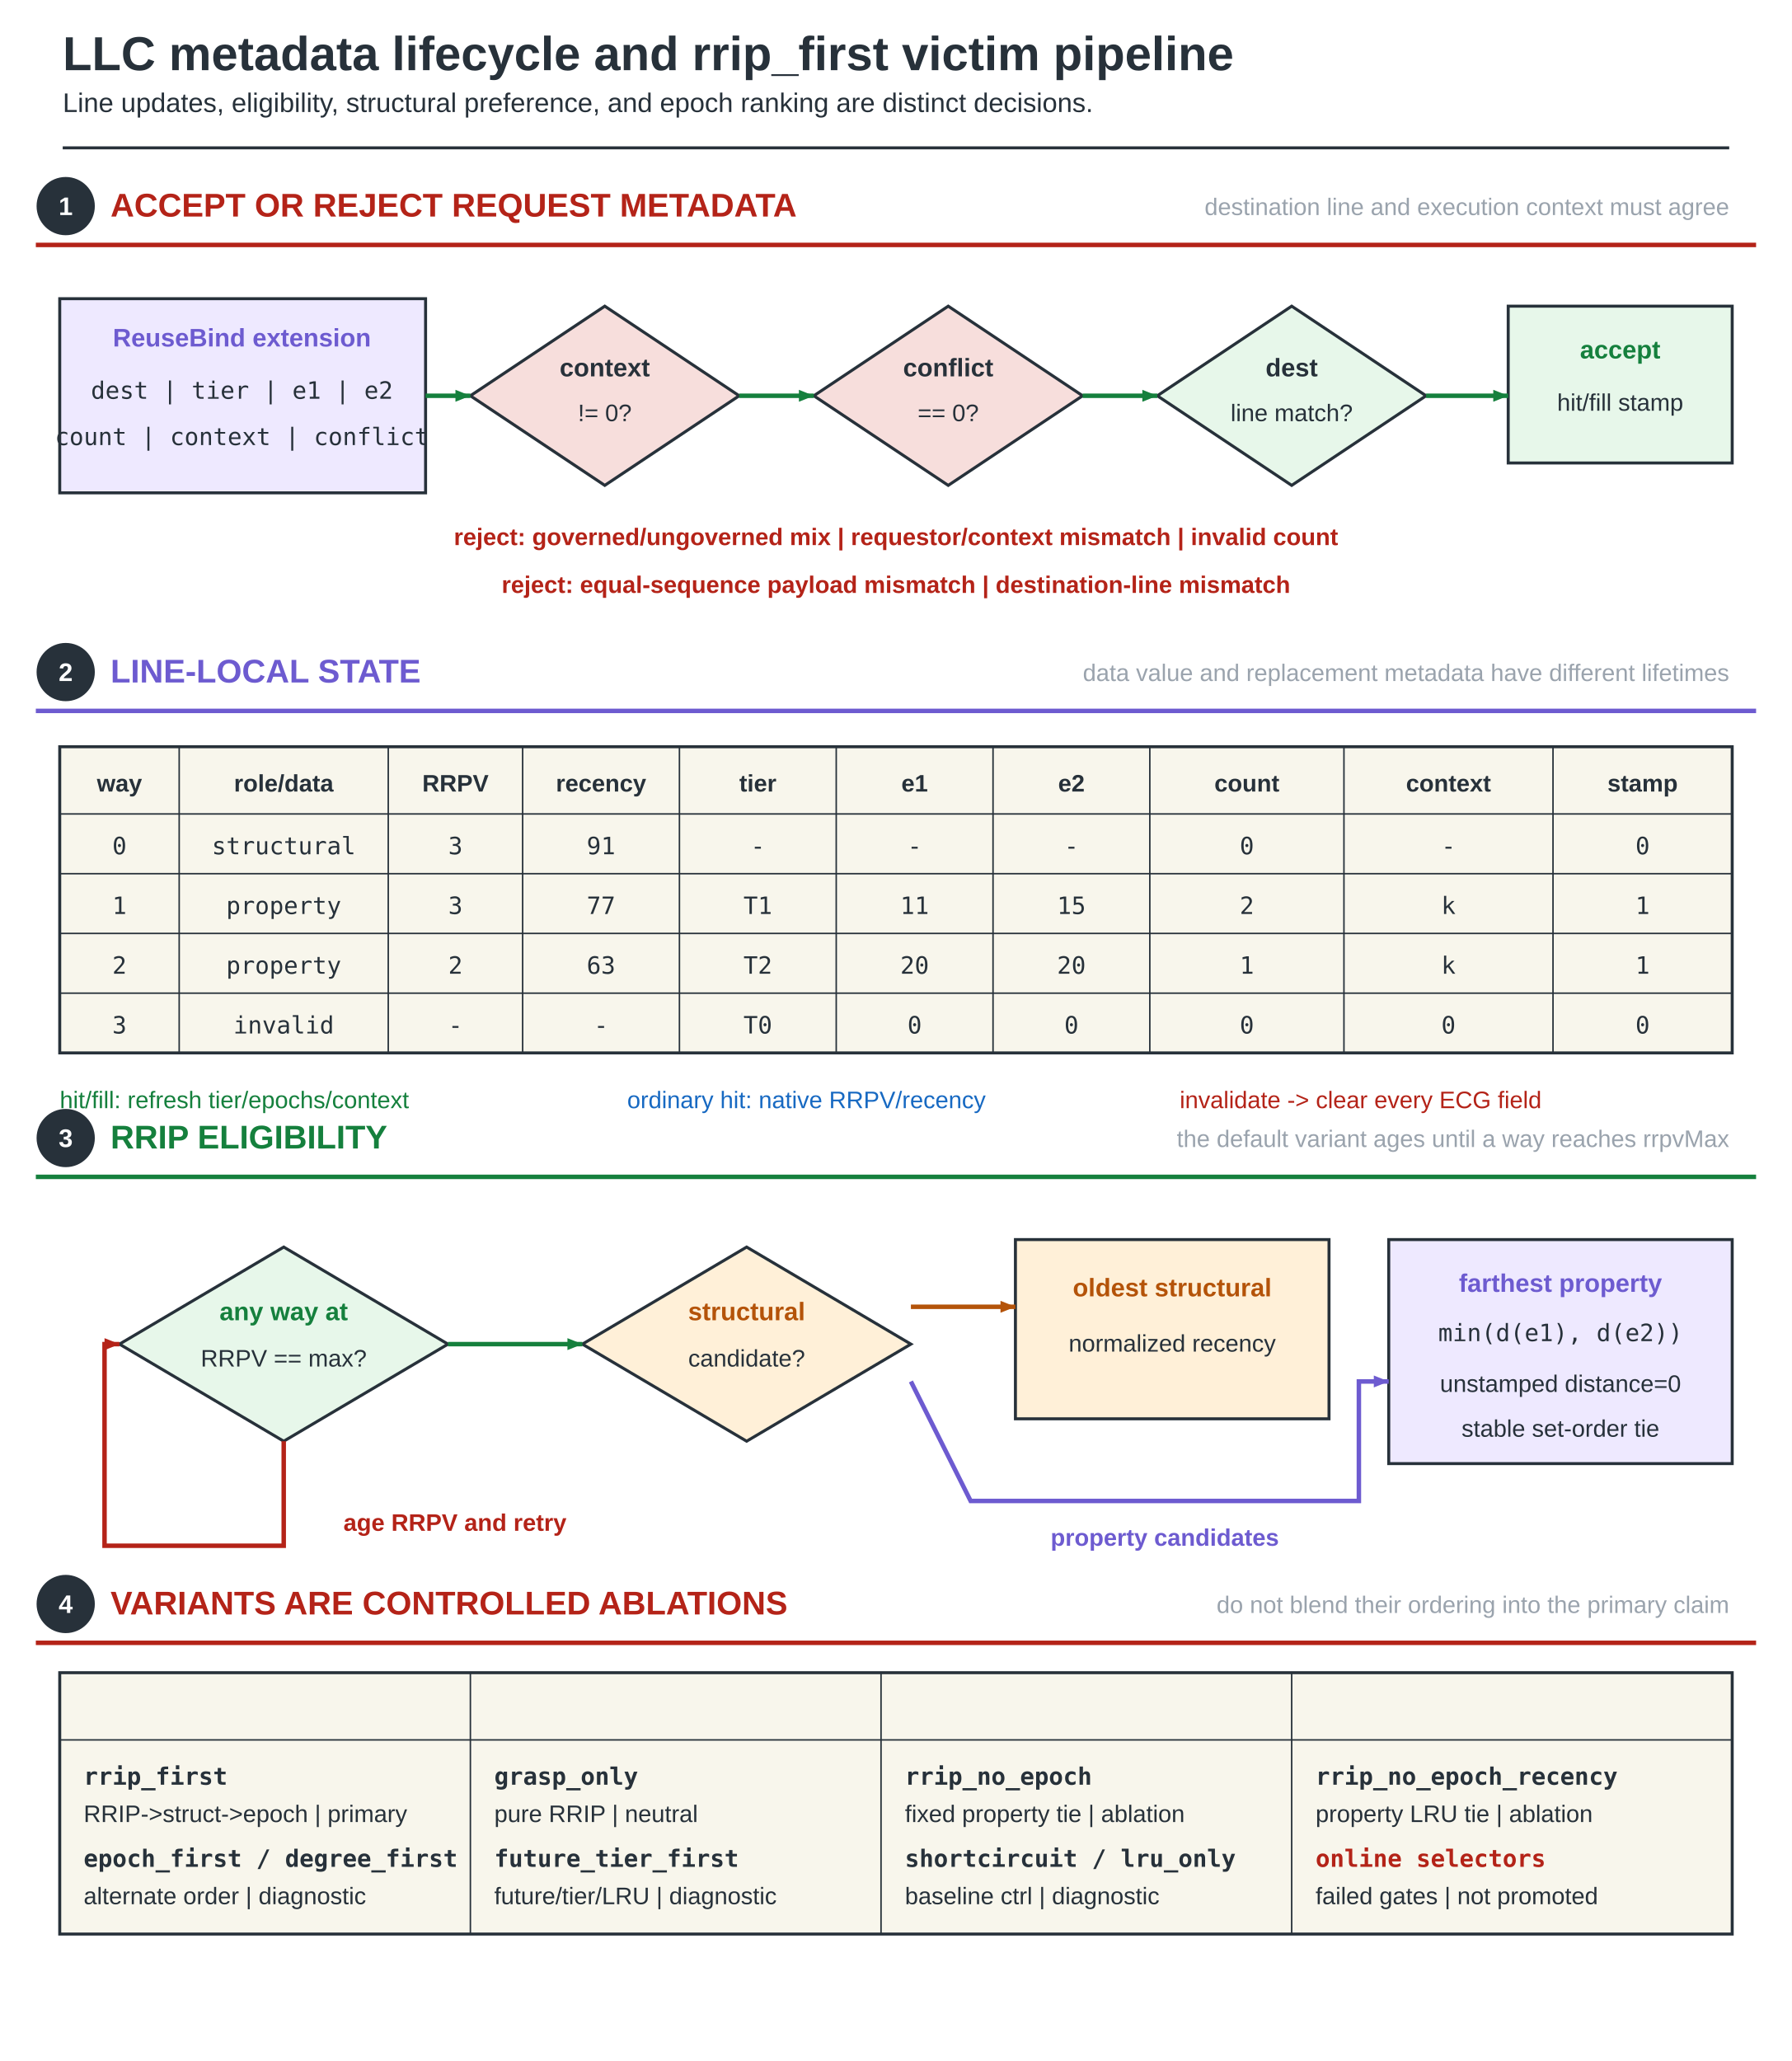
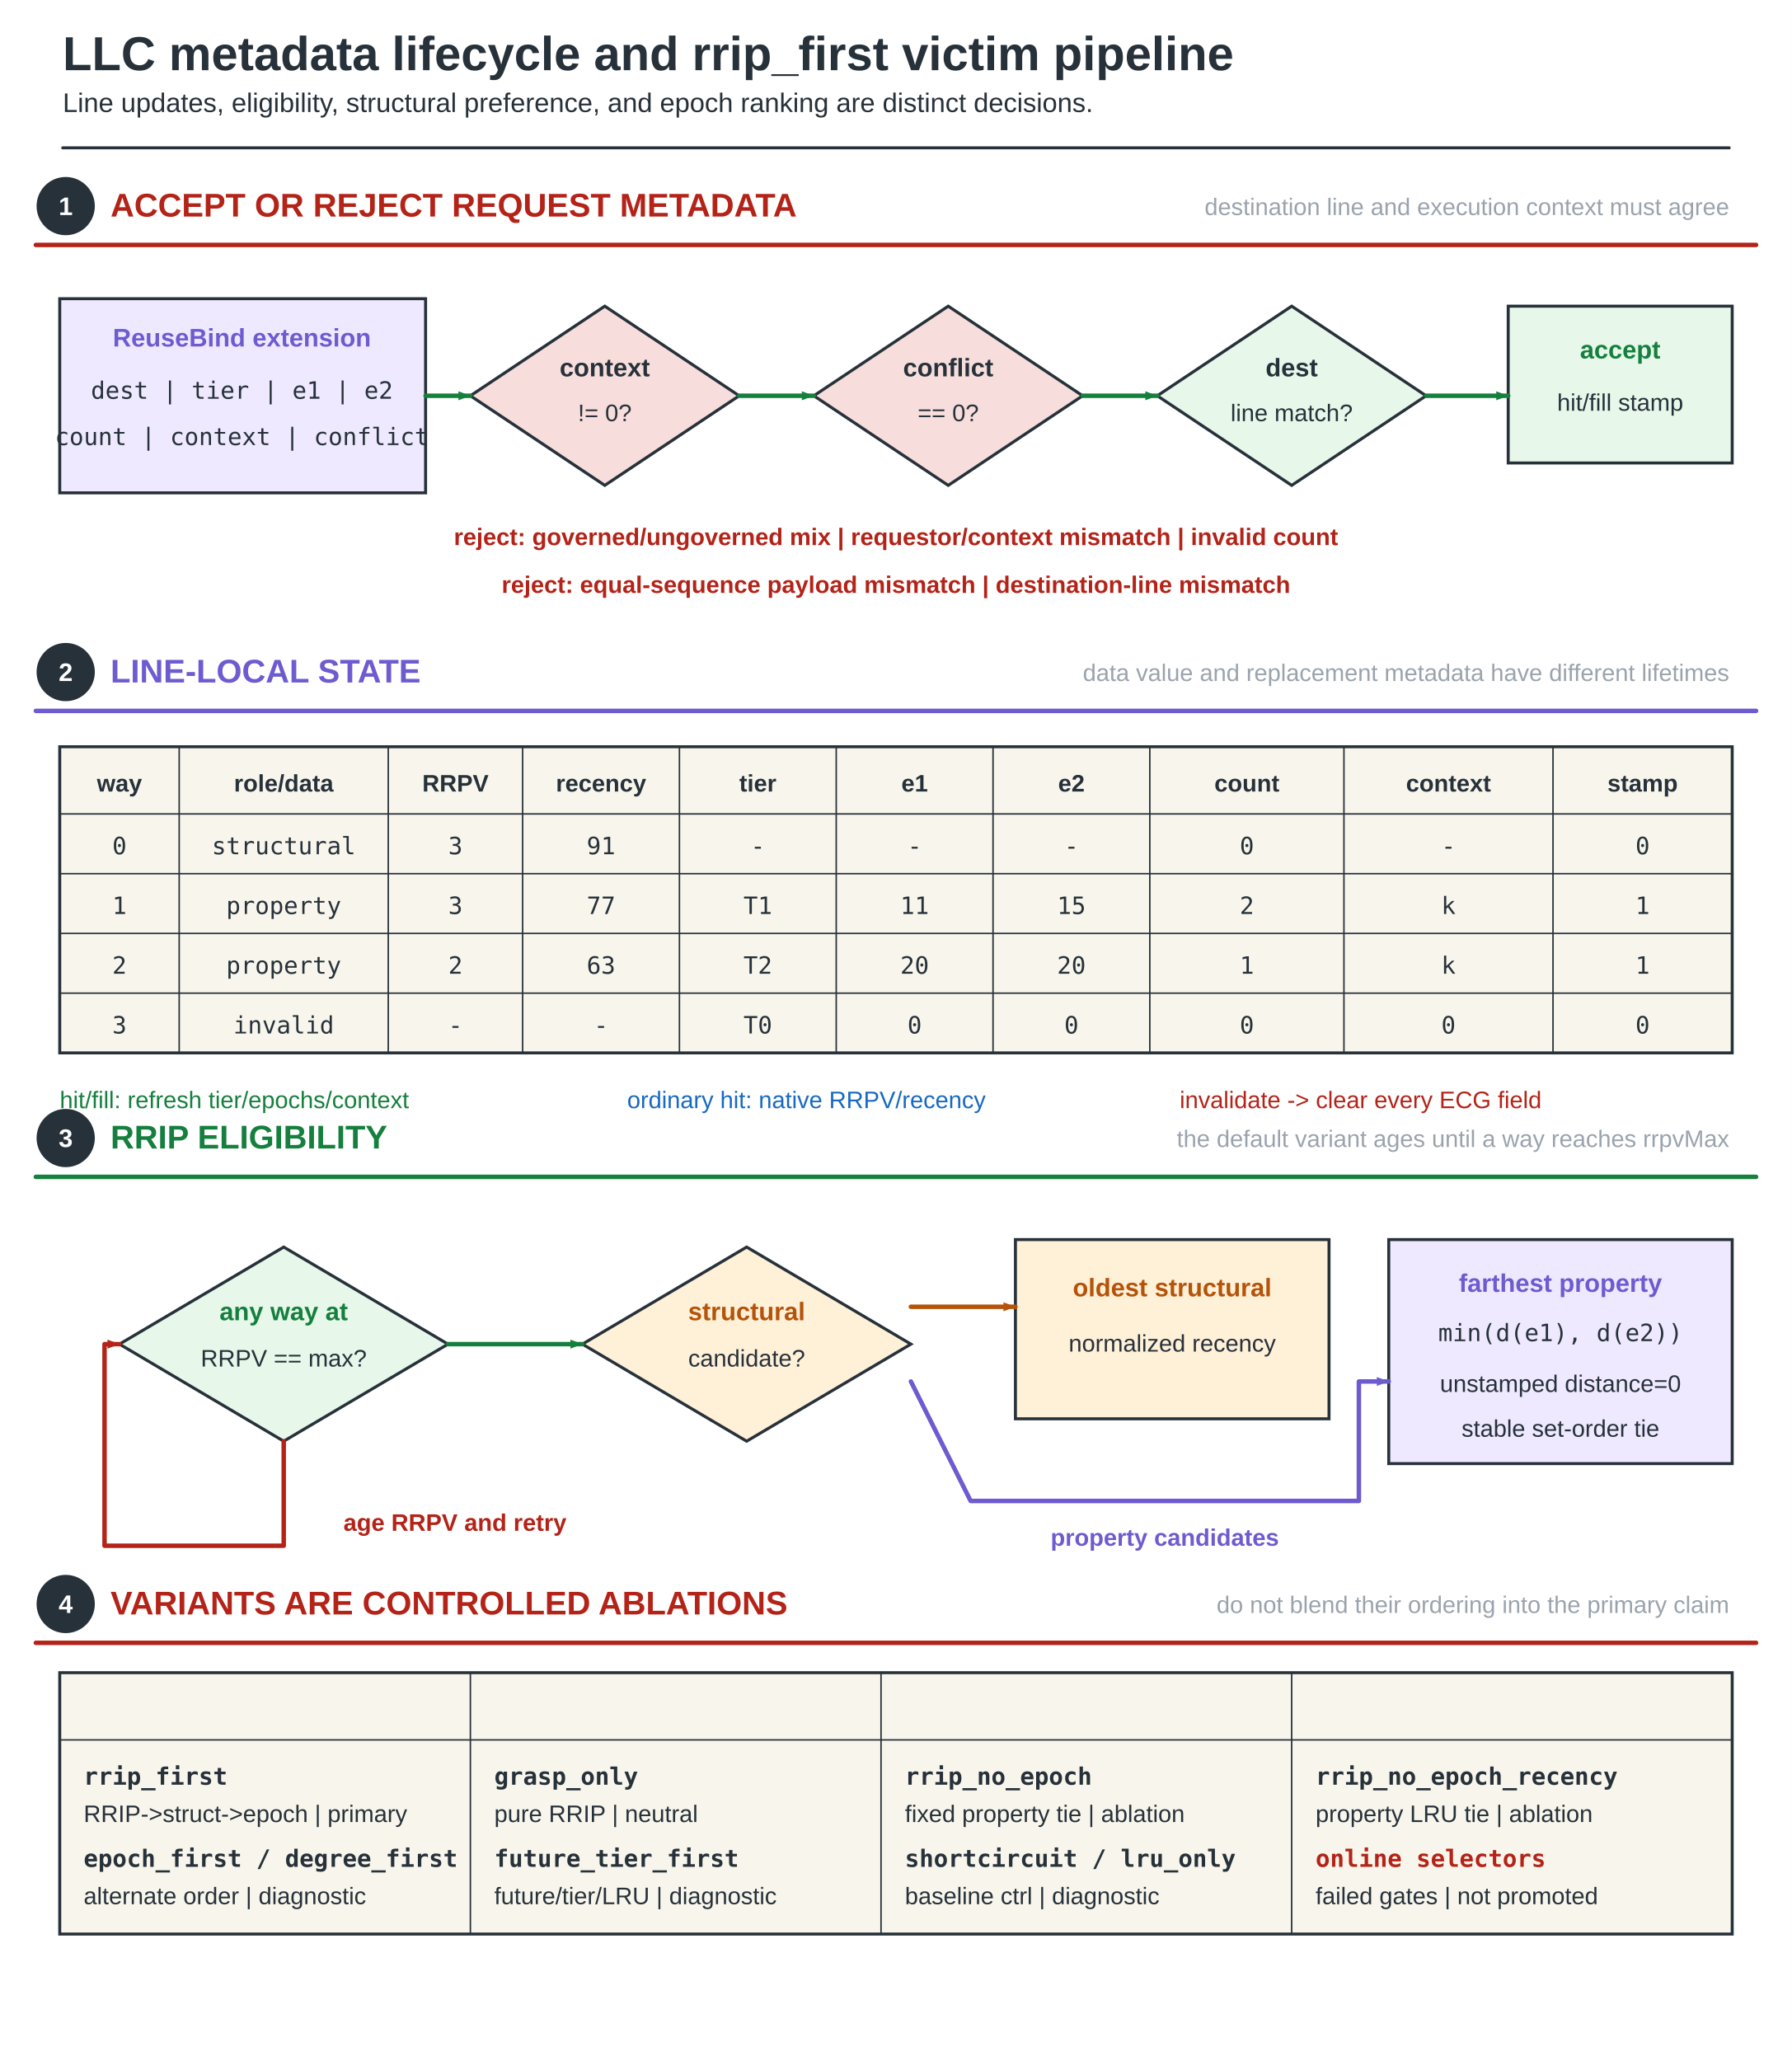
<svg xmlns="http://www.w3.org/2000/svg" width="1200" height="1380" viewBox="0 0 1200 1380" role="img" aria-labelledby="title desc" fill="#27313A" data-figure-schema="ecg-public/v1">
  <defs>
-     <marker id="arrow-blue" viewBox="0 0 10 8" markerWidth="10" markerHeight="8" refX="10" refY="4" orient="auto" markerUnits="userSpaceOnUse">
-       <path d="M0 0 L10 4 L0 8 Z" fill="#1769C2" />
-     </marker>
-     <marker id="arrow-green" viewBox="0 0 10 8" markerWidth="10" markerHeight="8" refX="10" refY="4" orient="auto" markerUnits="userSpaceOnUse">
-       <path d="M0 0 L10 4 L0 8 Z" fill="#15803D" />
-     </marker>
-     <marker id="arrow-amber" viewBox="0 0 10 8" markerWidth="10" markerHeight="8" refX="10" refY="4" orient="auto" markerUnits="userSpaceOnUse">
-       <path d="M0 0 L10 4 L0 8 Z" fill="#B45309" />
-     </marker>
-     <marker id="arrow-red" viewBox="0 0 10 8" markerWidth="10" markerHeight="8" refX="10" refY="4" orient="auto" markerUnits="userSpaceOnUse">
-       <path d="M0 0 L10 4 L0 8 Z" fill="#B42318" />
-     </marker>
-     <marker id="arrow-purple" viewBox="0 0 10 8" markerWidth="10" markerHeight="8" refX="10" refY="4" orient="auto" markerUnits="userSpaceOnUse">
-       <path d="M0 0 L10 4 L0 8 Z" fill="#6D5BD0" />
-     </marker>
-     <marker id="arrow-gray" viewBox="0 0 10 8" markerWidth="10" markerHeight="8" refX="10" refY="4" orient="auto" markerUnits="userSpaceOnUse">
-       <path d="M0 0 L10 4 L0 8 Z" fill="#9AA3AD" />
-     </marker>
-     <marker id="arrow-ink" viewBox="0 0 10 8" markerWidth="10" markerHeight="8" refX="10" refY="4" orient="auto" markerUnits="userSpaceOnUse">
-       <path d="M0 0 L10 4 L0 8 Z" fill="#27313A" />
+     <marker id="arrow-blue" viewBox="0 0 8 6" markerWidth="8" markerHeight="6" refX="8" refY="3" orient="auto" markerUnits="userSpaceOnUse">
+       <path d="M0 0 L8 3 L0 6 Z" fill="#1769C2" />
+     </marker>
+     <marker id="arrow-green" viewBox="0 0 8 6" markerWidth="8" markerHeight="6" refX="8" refY="3" orient="auto" markerUnits="userSpaceOnUse">
+       <path d="M0 0 L8 3 L0 6 Z" fill="#15803D" />
+     </marker>
+     <marker id="arrow-amber" viewBox="0 0 8 6" markerWidth="8" markerHeight="6" refX="8" refY="3" orient="auto" markerUnits="userSpaceOnUse">
+       <path d="M0 0 L8 3 L0 6 Z" fill="#B45309" />
+     </marker>
+     <marker id="arrow-red" viewBox="0 0 8 6" markerWidth="8" markerHeight="6" refX="8" refY="3" orient="auto" markerUnits="userSpaceOnUse">
+       <path d="M0 0 L8 3 L0 6 Z" fill="#B42318" />
+     </marker>
+     <marker id="arrow-purple" viewBox="0 0 8 6" markerWidth="8" markerHeight="6" refX="8" refY="3" orient="auto" markerUnits="userSpaceOnUse">
+       <path d="M0 0 L8 3 L0 6 Z" fill="#6D5BD0" />
+     </marker>
+     <marker id="arrow-gray" viewBox="0 0 8 6" markerWidth="8" markerHeight="6" refX="8" refY="3" orient="auto" markerUnits="userSpaceOnUse">
+       <path d="M0 0 L8 3 L0 6 Z" fill="#9AA3AD" />
+     </marker>
+     <marker id="arrow-ink" viewBox="0 0 8 6" markerWidth="8" markerHeight="6" refX="8" refY="3" orient="auto" markerUnits="userSpaceOnUse">
+       <path d="M0 0 L8 3 L0 6 Z" fill="#27313A" />
    </marker>
    <style>
      :root { color-scheme: light dark; }
      @media (prefers-color-scheme: dark) {
        [fill="#FFFFFF"]{fill:#1E2327}[stroke="#FFFFFF"]{stroke:#1E2327}
        [fill="#F8F6EC"]{fill:#252A2E}[stroke="#F8F6EC"]{stroke:#252A2E}
        [fill="#EDF5FF"]{fill:#273846}[stroke="#EDF5FF"]{stroke:#273846}
        [fill="#E7F7EA"]{fill:#24382A}[stroke="#E7F7EA"]{stroke:#24382A}
        [fill="#FFF0D8"]{fill:#3B3122}[stroke="#FFF0D8"]{stroke:#3B3122}
        [fill="#F7DEDC"]{fill:#3D292A}[stroke="#F7DEDC"]{stroke:#3D292A}
        [fill="#EEE9FF"]{fill:#302C3C}[stroke="#EEE9FF"]{stroke:#302C3C}
        [fill="#27313A"]{fill:#ECE7DD}[stroke="#27313A"]{stroke:#ECE7DD}
        [fill="#9AA3AD"]{fill:#747D86}[stroke="#9AA3AD"]{stroke:#747D86}
        [fill="#1769C2"]{fill:#63A8FF}[stroke="#1769C2"]{stroke:#63A8FF}
        [fill="#15803D"]{fill:#63D68B}[stroke="#15803D"]{stroke:#63D68B}
        [fill="#B45309"]{fill:#F0B35A}[stroke="#B45309"]{stroke:#F0B35A}
        [fill="#6D5BD0"]{fill:#A79BF0}[stroke="#6D5BD0"]{stroke:#A79BF0}
        [fill="#B42318"]{fill:#F09B95}[stroke="#B42318"]{stroke:#F09B95}
      }
      .sans{font-family:Arial,Helvetica,sans-serif}
      .mono{font-family:"SFMono-Regular",Consolas,monospace}
      .title{font-size:32px;font-weight:700}
      .subtitle{font-size:18px}
      .heading{font-size:22px;font-weight:700}
      .label{font-size:17px;font-weight:700}
      .body{font-size:16px}
</style>
  </defs>
  <rect x="0" y="0" width="1200" height="1380" fill="#FFFFFF" />
  <text x="42" y="47" text-anchor="start" class="sans title" fill="#27313A" font-weight="700">LLC metadata lifecycle and rrip_first victim pipeline</text>
  <text x="42" y="75" text-anchor="start" class="sans subtitle" fill="#27313A">Line updates, eligibility, structural preference, and epoch ranking are distinct decisions.</text>
-   <line x1="42" y1="99" x2="1158" y2="99" stroke="#27313A" stroke-width="2" />
+   <line x1="42" y1="99" x2="1158" y2="99" stroke="#27313A" stroke-width="2" stroke-linecap="round" vector-effect="non-scaling-stroke" />
  <circle cx="44" cy="138" r="19" fill="#27313A" stroke="#27313A" stroke-width="1" />
  <text x="44" y="144" text-anchor="middle" class="sans label" fill="#FFFFFF" font-weight="700">1</text>
  <text x="74" y="145" text-anchor="start" class="sans heading" fill="#B42318" font-weight="700">ACCEPT OR REJECT REQUEST METADATA</text>
  <text x="1158" y="144" text-anchor="end" class="sans body" fill="#9AA3AD">destination line and execution context must agree</text>
-   <line x1="24" y1="164" x2="1176" y2="164" stroke="#B42318" stroke-width="3" />
-   <rect x="40" y="200" width="245" height="130" rx="0" fill="#EEE9FF" stroke="#27313A" stroke-width="2" />
+   <line x1="24" y1="164" x2="1176" y2="164" stroke="#B42318" stroke-width="3" stroke-linecap="round" vector-effect="non-scaling-stroke" />
+   <rect x="40" y="200" width="245" height="130" rx="0" fill="#EEE9FF" stroke="#27313A" stroke-width="2" data-shape="rect" data-x="40" data-y="200" data-width="245" data-height="130" />
  <text x="162" y="232" text-anchor="middle" class="sans label" fill="#6D5BD0" font-weight="700">ReuseBind extension</text>
  <text x="162" y="267" text-anchor="middle" class="mono body" fill="#27313A">dest | tier | e1 | e2</text>
  <text x="162" y="298" text-anchor="middle" class="mono body" fill="#27313A">count | context | conflict</text>
  <polygon points="405,205.0 495.0,265 405,325.0 315.0,265" fill="#F7DEDC" stroke="#27313A" stroke-width="2" data-shape="diamond" data-cx="405" data-cy="265" data-width="180" data-height="120" />
  <text x="405" y="252" text-anchor="middle" class="sans label" fill="#27313A" font-weight="700">context</text>
  <text x="405" y="282" text-anchor="middle" class="sans body" fill="#27313A">!= 0?</text>
  <polygon points="635,205.0 725.0,265 635,325.0 545.0,265" fill="#F7DEDC" stroke="#27313A" stroke-width="2" data-shape="diamond" data-cx="635" data-cy="265" data-width="180" data-height="120" />
  <text x="635" y="252" text-anchor="middle" class="sans label" fill="#27313A" font-weight="700">conflict</text>
  <text x="635" y="282" text-anchor="middle" class="sans body" fill="#27313A">== 0?</text>
  <polygon points="865,205.0 955.0,265 865,325.0 775.0,265" fill="#E7F7EA" stroke="#27313A" stroke-width="2" data-shape="diamond" data-cx="865" data-cy="265" data-width="180" data-height="120" />
  <text x="865" y="252" text-anchor="middle" class="sans label" fill="#27313A" font-weight="700">dest</text>
  <text x="865" y="282" text-anchor="middle" class="sans body" fill="#27313A">line match?</text>
-   <rect x="1010" y="205" width="150" height="105" rx="0" fill="#E7F7EA" stroke="#27313A" stroke-width="2" />
+   <rect x="1010" y="205" width="150" height="105" rx="0" fill="#E7F7EA" stroke="#27313A" stroke-width="2" data-shape="rect" data-x="1010" data-y="205" data-width="150" data-height="105" />
  <text x="1085" y="240" text-anchor="middle" class="sans label" fill="#15803D" font-weight="700">accept</text>
  <text x="1085" y="275" text-anchor="middle" class="sans body" fill="#27313A">hit/fill stamp</text>
-   <path d="M285 265 L315 265" fill="none" stroke="#15803D" stroke-width="3" marker-end="url(#arrow-green)" data-flow-kind="control" data-flow-label="ReuseBind extension" />
-   <path d="M495 265 L545 265" fill="none" stroke="#15803D" stroke-width="3" marker-end="url(#arrow-green)" data-flow-kind="control" data-flow-label="context" />
-   <path d="M725 265 L775 265" fill="none" stroke="#15803D" stroke-width="3" marker-end="url(#arrow-green)" data-flow-kind="control" data-flow-label="conflict" />
-   <path d="M955 265 L1010 265" fill="none" stroke="#15803D" stroke-width="3" marker-end="url(#arrow-green)" data-flow-kind="control" data-flow-label="dest" />
+   <path d="M285 265 L315 265" fill="none" stroke="#15803D" stroke-width="3" stroke-linecap="round" stroke-linejoin="round" vector-effect="non-scaling-stroke" marker-end="url(#arrow-green)" data-flow-kind="control" data-flow-underlay="false" data-flow-label="ReuseBind extension" />
+   <path d="M495 265 L545 265" fill="none" stroke="#15803D" stroke-width="3" stroke-linecap="round" stroke-linejoin="round" vector-effect="non-scaling-stroke" marker-end="url(#arrow-green)" data-flow-kind="control" data-flow-underlay="false" data-flow-label="context" />
+   <path d="M725 265 L775 265" fill="none" stroke="#15803D" stroke-width="3" stroke-linecap="round" stroke-linejoin="round" vector-effect="non-scaling-stroke" marker-end="url(#arrow-green)" data-flow-kind="control" data-flow-underlay="false" data-flow-label="conflict" />
+   <path d="M955 265 L1010 265" fill="none" stroke="#15803D" stroke-width="3" stroke-linecap="round" stroke-linejoin="round" vector-effect="non-scaling-stroke" marker-end="url(#arrow-green)" data-flow-kind="control" data-flow-underlay="false" data-flow-label="dest" />
  <text x="600" y="365" text-anchor="middle" class="sans body" fill="#B42318" font-weight="700">reject: governed/ungoverned mix | requestor/context mismatch | invalid count</text>
  <text x="600" y="397" text-anchor="middle" class="sans body" fill="#B42318" font-weight="700">reject: equal-sequence payload mismatch | destination-line mismatch</text>
  <circle cx="44" cy="450" r="19" fill="#27313A" stroke="#27313A" stroke-width="1" />
  <text x="44" y="456" text-anchor="middle" class="sans label" fill="#FFFFFF" font-weight="700">2</text>
  <text x="74" y="457" text-anchor="start" class="sans heading" fill="#6D5BD0" font-weight="700">LINE-LOCAL STATE</text>
  <text x="1158" y="456" text-anchor="end" class="sans body" fill="#9AA3AD">data value and replacement metadata have different lifetimes</text>
-   <line x1="24" y1="476" x2="1176" y2="476" stroke="#6D5BD0" stroke-width="3" />
-   <rect x="40" y="500" width="1120" height="205" rx="0" fill="#F8F6EC" stroke="#27313A" stroke-width="2" />
-   <line x1="120" y1="500" x2="120" y2="705" stroke="#27313A" stroke-width="1" />
-   <line x1="260" y1="500" x2="260" y2="705" stroke="#27313A" stroke-width="1" />
-   <line x1="350" y1="500" x2="350" y2="705" stroke="#27313A" stroke-width="1" />
-   <line x1="455" y1="500" x2="455" y2="705" stroke="#27313A" stroke-width="1" />
-   <line x1="560" y1="500" x2="560" y2="705" stroke="#27313A" stroke-width="1" />
-   <line x1="665" y1="500" x2="665" y2="705" stroke="#27313A" stroke-width="1" />
-   <line x1="770" y1="500" x2="770" y2="705" stroke="#27313A" stroke-width="1" />
-   <line x1="900" y1="500" x2="900" y2="705" stroke="#27313A" stroke-width="1" />
-   <line x1="1040" y1="500" x2="1040" y2="705" stroke="#27313A" stroke-width="1" />
-   <line x1="40" y1="545" x2="1160" y2="545" stroke="#27313A" stroke-width="1" />
-   <line x1="40" y1="585" x2="1160" y2="585" stroke="#27313A" stroke-width="1" />
-   <line x1="40" y1="625" x2="1160" y2="625" stroke="#27313A" stroke-width="1" />
-   <line x1="40" y1="665" x2="1160" y2="665" stroke="#27313A" stroke-width="1" />
+   <line x1="24" y1="476" x2="1176" y2="476" stroke="#6D5BD0" stroke-width="3" stroke-linecap="round" vector-effect="non-scaling-stroke" />
+   <rect x="40" y="500" width="1120" height="205" rx="0" fill="#F8F6EC" stroke="#27313A" stroke-width="2" data-shape="rect" data-x="40" data-y="500" data-width="1120" data-height="205" />
+   <line x1="120" y1="500" x2="120" y2="705" stroke="#27313A" stroke-width="1" stroke-linecap="round" vector-effect="non-scaling-stroke" />
+   <line x1="260" y1="500" x2="260" y2="705" stroke="#27313A" stroke-width="1" stroke-linecap="round" vector-effect="non-scaling-stroke" />
+   <line x1="350" y1="500" x2="350" y2="705" stroke="#27313A" stroke-width="1" stroke-linecap="round" vector-effect="non-scaling-stroke" />
+   <line x1="455" y1="500" x2="455" y2="705" stroke="#27313A" stroke-width="1" stroke-linecap="round" vector-effect="non-scaling-stroke" />
+   <line x1="560" y1="500" x2="560" y2="705" stroke="#27313A" stroke-width="1" stroke-linecap="round" vector-effect="non-scaling-stroke" />
+   <line x1="665" y1="500" x2="665" y2="705" stroke="#27313A" stroke-width="1" stroke-linecap="round" vector-effect="non-scaling-stroke" />
+   <line x1="770" y1="500" x2="770" y2="705" stroke="#27313A" stroke-width="1" stroke-linecap="round" vector-effect="non-scaling-stroke" />
+   <line x1="900" y1="500" x2="900" y2="705" stroke="#27313A" stroke-width="1" stroke-linecap="round" vector-effect="non-scaling-stroke" />
+   <line x1="1040" y1="500" x2="1040" y2="705" stroke="#27313A" stroke-width="1" stroke-linecap="round" vector-effect="non-scaling-stroke" />
+   <line x1="40" y1="545" x2="1160" y2="545" stroke="#27313A" stroke-width="1" stroke-linecap="round" vector-effect="non-scaling-stroke" />
+   <line x1="40" y1="585" x2="1160" y2="585" stroke="#27313A" stroke-width="1" stroke-linecap="round" vector-effect="non-scaling-stroke" />
+   <line x1="40" y1="625" x2="1160" y2="625" stroke="#27313A" stroke-width="1" stroke-linecap="round" vector-effect="non-scaling-stroke" />
+   <line x1="40" y1="665" x2="1160" y2="665" stroke="#27313A" stroke-width="1" stroke-linecap="round" vector-effect="non-scaling-stroke" />
  <text x="80.0" y="530" text-anchor="middle" class="sans body" fill="#27313A" font-weight="700">way</text>
  <text x="190.0" y="530" text-anchor="middle" class="sans body" fill="#27313A" font-weight="700">role/data</text>
  <text x="305.0" y="530" text-anchor="middle" class="sans body" fill="#27313A" font-weight="700">RRPV</text>
  <text x="402.5" y="530" text-anchor="middle" class="sans body" fill="#27313A" font-weight="700">recency</text>
  <text x="507.5" y="530" text-anchor="middle" class="sans body" fill="#27313A" font-weight="700">tier</text>
  <text x="612.5" y="530" text-anchor="middle" class="sans body" fill="#27313A" font-weight="700">e1</text>
  <text x="717.5" y="530" text-anchor="middle" class="sans body" fill="#27313A" font-weight="700">e2</text>
  <text x="835.0" y="530" text-anchor="middle" class="sans body" fill="#27313A" font-weight="700">count</text>
  <text x="970.0" y="530" text-anchor="middle" class="sans body" fill="#27313A" font-weight="700">context</text>
  <text x="1100.0" y="530" text-anchor="middle" class="sans body" fill="#27313A" font-weight="700">stamp</text>
  <text x="80.0" y="572" text-anchor="middle" class="mono body" fill="#27313A">0</text>
  <text x="190.0" y="572" text-anchor="middle" class="mono body" fill="#27313A">structural</text>
  <text x="305.0" y="572" text-anchor="middle" class="mono body" fill="#27313A">3</text>
  <text x="402.5" y="572" text-anchor="middle" class="mono body" fill="#27313A">91</text>
  <text x="507.5" y="572" text-anchor="middle" class="mono body" fill="#27313A">-</text>
  <text x="612.5" y="572" text-anchor="middle" class="mono body" fill="#27313A">-</text>
  <text x="717.5" y="572" text-anchor="middle" class="mono body" fill="#27313A">-</text>
  <text x="835.0" y="572" text-anchor="middle" class="mono body" fill="#27313A">0</text>
  <text x="970.0" y="572" text-anchor="middle" class="mono body" fill="#27313A">-</text>
  <text x="1100.0" y="572" text-anchor="middle" class="mono body" fill="#27313A">0</text>
  <text x="80.0" y="612" text-anchor="middle" class="mono body" fill="#27313A">1</text>
  <text x="190.0" y="612" text-anchor="middle" class="mono body" fill="#27313A">property</text>
  <text x="305.0" y="612" text-anchor="middle" class="mono body" fill="#27313A">3</text>
  <text x="402.5" y="612" text-anchor="middle" class="mono body" fill="#27313A">77</text>
  <text x="507.5" y="612" text-anchor="middle" class="mono body" fill="#27313A">T1</text>
  <text x="612.5" y="612" text-anchor="middle" class="mono body" fill="#27313A">11</text>
  <text x="717.5" y="612" text-anchor="middle" class="mono body" fill="#27313A">15</text>
  <text x="835.0" y="612" text-anchor="middle" class="mono body" fill="#27313A">2</text>
  <text x="970.0" y="612" text-anchor="middle" class="mono body" fill="#27313A">k</text>
  <text x="1100.0" y="612" text-anchor="middle" class="mono body" fill="#27313A">1</text>
  <text x="80.0" y="652" text-anchor="middle" class="mono body" fill="#27313A">2</text>
  <text x="190.0" y="652" text-anchor="middle" class="mono body" fill="#27313A">property</text>
  <text x="305.0" y="652" text-anchor="middle" class="mono body" fill="#27313A">2</text>
  <text x="402.5" y="652" text-anchor="middle" class="mono body" fill="#27313A">63</text>
  <text x="507.5" y="652" text-anchor="middle" class="mono body" fill="#27313A">T2</text>
  <text x="612.5" y="652" text-anchor="middle" class="mono body" fill="#27313A">20</text>
  <text x="717.5" y="652" text-anchor="middle" class="mono body" fill="#27313A">20</text>
  <text x="835.0" y="652" text-anchor="middle" class="mono body" fill="#27313A">1</text>
  <text x="970.0" y="652" text-anchor="middle" class="mono body" fill="#27313A">k</text>
  <text x="1100.0" y="652" text-anchor="middle" class="mono body" fill="#27313A">1</text>
  <text x="80.0" y="692" text-anchor="middle" class="mono body" fill="#27313A">3</text>
  <text x="190.0" y="692" text-anchor="middle" class="mono body" fill="#27313A">invalid</text>
  <text x="305.0" y="692" text-anchor="middle" class="mono body" fill="#27313A">-</text>
  <text x="402.5" y="692" text-anchor="middle" class="mono body" fill="#27313A">-</text>
  <text x="507.5" y="692" text-anchor="middle" class="mono body" fill="#27313A">T0</text>
  <text x="612.5" y="692" text-anchor="middle" class="mono body" fill="#27313A">0</text>
  <text x="717.5" y="692" text-anchor="middle" class="mono body" fill="#27313A">0</text>
  <text x="835.0" y="692" text-anchor="middle" class="mono body" fill="#27313A">0</text>
  <text x="970.0" y="692" text-anchor="middle" class="mono body" fill="#27313A">0</text>
  <text x="1100.0" y="692" text-anchor="middle" class="mono body" fill="#27313A">0</text>
  <text x="40" y="742" text-anchor="start" class="sans body" fill="#15803D">hit/fill: refresh tier/epochs/context</text>
  <text x="420" y="742" text-anchor="start" class="sans body" fill="#1769C2">ordinary hit: native RRPV/recency</text>
  <text x="790" y="742" text-anchor="start" class="sans body" fill="#B42318">invalidate -&gt; clear every ECG field</text>
  <circle cx="44" cy="762" r="19" fill="#27313A" stroke="#27313A" stroke-width="1" />
  <text x="44" y="768" text-anchor="middle" class="sans label" fill="#FFFFFF" font-weight="700">3</text>
  <text x="74" y="769" text-anchor="start" class="sans heading" fill="#15803D" font-weight="700">RRIP ELIGIBILITY</text>
  <text x="1158" y="768" text-anchor="end" class="sans body" fill="#9AA3AD">the default variant ages until a way reaches rrpvMax</text>
-   <line x1="24" y1="788" x2="1176" y2="788" stroke="#15803D" stroke-width="3" />
+   <line x1="24" y1="788" x2="1176" y2="788" stroke="#15803D" stroke-width="3" stroke-linecap="round" vector-effect="non-scaling-stroke" />
  <polygon points="190,835.0 300.0,900 190,965.0 80.0,900" fill="#E7F7EA" stroke="#27313A" stroke-width="2" data-shape="diamond" data-cx="190" data-cy="900" data-width="220" data-height="130" />
  <text x="190" y="884" text-anchor="middle" class="sans label" fill="#15803D" font-weight="700">any way at</text>
  <text x="190" y="915" text-anchor="middle" class="sans body" fill="#27313A">RRPV == max?</text>
  <polygon points="500,835.0 610.0,900 500,965.0 390.0,900" fill="#FFF0D8" stroke="#27313A" stroke-width="2" data-shape="diamond" data-cx="500" data-cy="900" data-width="220" data-height="130" />
  <text x="500" y="884" text-anchor="middle" class="sans label" fill="#B45309" font-weight="700">structural</text>
  <text x="500" y="915" text-anchor="middle" class="sans body" fill="#27313A">candidate?</text>
-   <rect x="680" y="830" width="210" height="120" rx="0" fill="#FFF0D8" stroke="#27313A" stroke-width="2" />
+   <rect x="680" y="830" width="210" height="120" rx="0" fill="#FFF0D8" stroke="#27313A" stroke-width="2" data-shape="rect" data-x="680" data-y="830" data-width="210" data-height="120" />
  <text x="785" y="868" text-anchor="middle" class="sans label" fill="#B45309" font-weight="700">oldest structural</text>
  <text x="785" y="905" text-anchor="middle" class="sans body" fill="#27313A">normalized recency</text>
-   <rect x="930" y="830" width="230" height="150" rx="0" fill="#EEE9FF" stroke="#27313A" stroke-width="2" />
+   <rect x="930" y="830" width="230" height="150" rx="0" fill="#EEE9FF" stroke="#27313A" stroke-width="2" data-shape="rect" data-x="930" data-y="830" data-width="230" data-height="150" />
  <text x="1045" y="865" text-anchor="middle" class="sans label" fill="#6D5BD0" font-weight="700">farthest property</text>
  <text x="1045" y="898" text-anchor="middle" class="mono body" fill="#27313A">min(d(e1), d(e2))</text>
  <text x="1045" y="932" text-anchor="middle" class="sans body" fill="#27313A">unstamped distance=0</text>
  <text x="1045" y="962" text-anchor="middle" class="sans body" fill="#27313A">stable set-order tie</text>
-   <path d="M300 900 L390 900" fill="none" stroke="#15803D" stroke-width="3" marker-end="url(#arrow-green)" data-flow-kind="control" data-flow-label="RRPV == max?" />
-   <path d="M610 875 L680 875" fill="none" stroke="#B45309" stroke-width="3" marker-end="url(#arrow-amber)" data-flow-kind="control" data-flow-label="structural" />
-   <path d="M610 925 L650 1005 L910 1005 L910 925 L930 925" fill="none" stroke="#6D5BD0" stroke-width="3" marker-end="url(#arrow-purple)" data-flow-kind="control" data-flow-label="property candidates" />
-   <text x="780" y="1035" text-anchor="middle" class="sans body" fill="#6D5BD0" font-weight="700">property candidates</text>
-   <path d="M190 965 L190 1035 L70 1035 L70 900 L80 900" fill="none" stroke="#B42318" stroke-width="3" marker-end="url(#arrow-red)" data-flow-kind="loop" data-flow-label="age RRPV and retry" />
-   <text x="230" y="1025" text-anchor="start" class="sans body" fill="#B42318" font-weight="700">age RRPV and retry</text>
+   <path d="M300 900 L390 900" fill="none" stroke="#15803D" stroke-width="3" stroke-linecap="round" stroke-linejoin="round" vector-effect="non-scaling-stroke" marker-end="url(#arrow-green)" data-flow-kind="control" data-flow-underlay="false" data-flow-label="RRPV == max?" />
+   <path d="M610 875 L680 875" fill="none" stroke="#B45309" stroke-width="3" stroke-linecap="round" stroke-linejoin="round" vector-effect="non-scaling-stroke" marker-end="url(#arrow-amber)" data-flow-kind="control" data-flow-underlay="false" data-flow-label="structural" />
+   <path d="M610 925 L650 1005 L910 1005 L910 925 L930 925" fill="none" stroke="#6D5BD0" stroke-width="3" stroke-linecap="round" stroke-linejoin="round" vector-effect="non-scaling-stroke" marker-end="url(#arrow-purple)" data-flow-kind="control" data-flow-underlay="false" data-flow-label="property candidates" />
+   <text x="780" y="1035" text-anchor="middle" class="sans body" fill="#6D5BD0" stroke="#FFFFFF" stroke-width="4" paint-order="stroke fill" stroke-linejoin="round" font-weight="700">property candidates</text>
+   <path d="M190 965 L190 1035 L70 1035 L70 900 L80 900" fill="none" stroke="#B42318" stroke-width="3" stroke-linecap="round" stroke-linejoin="round" vector-effect="non-scaling-stroke" marker-end="url(#arrow-red)" data-flow-kind="loop" data-flow-underlay="false" data-flow-label="age RRPV and retry" />
+   <text x="230" y="1025" text-anchor="start" class="sans body" fill="#B42318" stroke="#FFFFFF" stroke-width="4" paint-order="stroke fill" stroke-linejoin="round" font-weight="700">age RRPV and retry</text>
  <circle cx="44" cy="1074" r="19" fill="#27313A" stroke="#27313A" stroke-width="1" />
  <text x="44" y="1080" text-anchor="middle" class="sans label" fill="#FFFFFF" font-weight="700">4</text>
  <text x="74" y="1081" text-anchor="start" class="sans heading" fill="#B42318" font-weight="700">VARIANTS ARE CONTROLLED ABLATIONS</text>
  <text x="1158" y="1080" text-anchor="end" class="sans body" fill="#9AA3AD">do not blend their ordering into the primary claim</text>
-   <line x1="24" y1="1100" x2="1176" y2="1100" stroke="#B42318" stroke-width="3" />
-   <rect x="40" y="1120" width="1120" height="175" rx="0" fill="#F8F6EC" stroke="#27313A" stroke-width="2" />
-   <line x1="40" y1="1165" x2="1160" y2="1165" stroke="#27313A" stroke-width="1" />
-   <line x1="315" y1="1120" x2="315" y2="1295" stroke="#27313A" stroke-width="1" />
-   <line x1="590" y1="1120" x2="590" y2="1295" stroke="#27313A" stroke-width="1" />
-   <line x1="865" y1="1120" x2="865" y2="1295" stroke="#27313A" stroke-width="1" />
+   <line x1="24" y1="1100" x2="1176" y2="1100" stroke="#B42318" stroke-width="3" stroke-linecap="round" vector-effect="non-scaling-stroke" />
+   <rect x="40" y="1120" width="1120" height="175" rx="0" fill="#F8F6EC" stroke="#27313A" stroke-width="2" data-shape="rect" data-x="40" data-y="1120" data-width="1120" data-height="175" />
+   <line x1="40" y1="1165" x2="1160" y2="1165" stroke="#27313A" stroke-width="1" stroke-linecap="round" vector-effect="non-scaling-stroke" />
+   <line x1="315" y1="1120" x2="315" y2="1295" stroke="#27313A" stroke-width="1" stroke-linecap="round" vector-effect="non-scaling-stroke" />
+   <line x1="590" y1="1120" x2="590" y2="1295" stroke="#27313A" stroke-width="1" stroke-linecap="round" vector-effect="non-scaling-stroke" />
+   <line x1="865" y1="1120" x2="865" y2="1295" stroke="#27313A" stroke-width="1" stroke-linecap="round" vector-effect="non-scaling-stroke" />
  <text x="56" y="1195" text-anchor="start" class="mono body" fill="#27313A" font-weight="700">rrip_first</text>
  <text x="56" y="1220" text-anchor="start" class="sans body" fill="#27313A">RRIP-&gt;struct-&gt;epoch | primary</text>
  <text x="331" y="1195" text-anchor="start" class="mono body" fill="#27313A" font-weight="700">grasp_only</text>
  <text x="331" y="1220" text-anchor="start" class="sans body" fill="#27313A">pure RRIP | neutral</text>
  <text x="606" y="1195" text-anchor="start" class="mono body" fill="#27313A" font-weight="700">rrip_no_epoch</text>
  <text x="606" y="1220" text-anchor="start" class="sans body" fill="#27313A">fixed property tie | ablation</text>
  <text x="881" y="1195" text-anchor="start" class="mono body" fill="#27313A" font-weight="700">rrip_no_epoch_recency</text>
  <text x="881" y="1220" text-anchor="start" class="sans body" fill="#27313A">property LRU tie | ablation</text>
  <text x="56" y="1250" text-anchor="start" class="mono body" fill="#27313A" font-weight="700">epoch_first / degree_first</text>
  <text x="56" y="1275" text-anchor="start" class="sans body" fill="#27313A">alternate order | diagnostic</text>
  <text x="331" y="1250" text-anchor="start" class="mono body" fill="#27313A" font-weight="700">future_tier_first</text>
  <text x="331" y="1275" text-anchor="start" class="sans body" fill="#27313A">future/tier/LRU | diagnostic</text>
  <text x="606" y="1250" text-anchor="start" class="mono body" fill="#27313A" font-weight="700">shortcircuit / lru_only</text>
  <text x="606" y="1275" text-anchor="start" class="sans body" fill="#27313A">baseline ctrl | diagnostic</text>
  <text x="881" y="1250" text-anchor="start" class="mono body" fill="#B42318" font-weight="700">online selectors</text>
  <text x="881" y="1275" text-anchor="start" class="sans body" fill="#27313A">failed gates | not promoted</text>
</svg>
